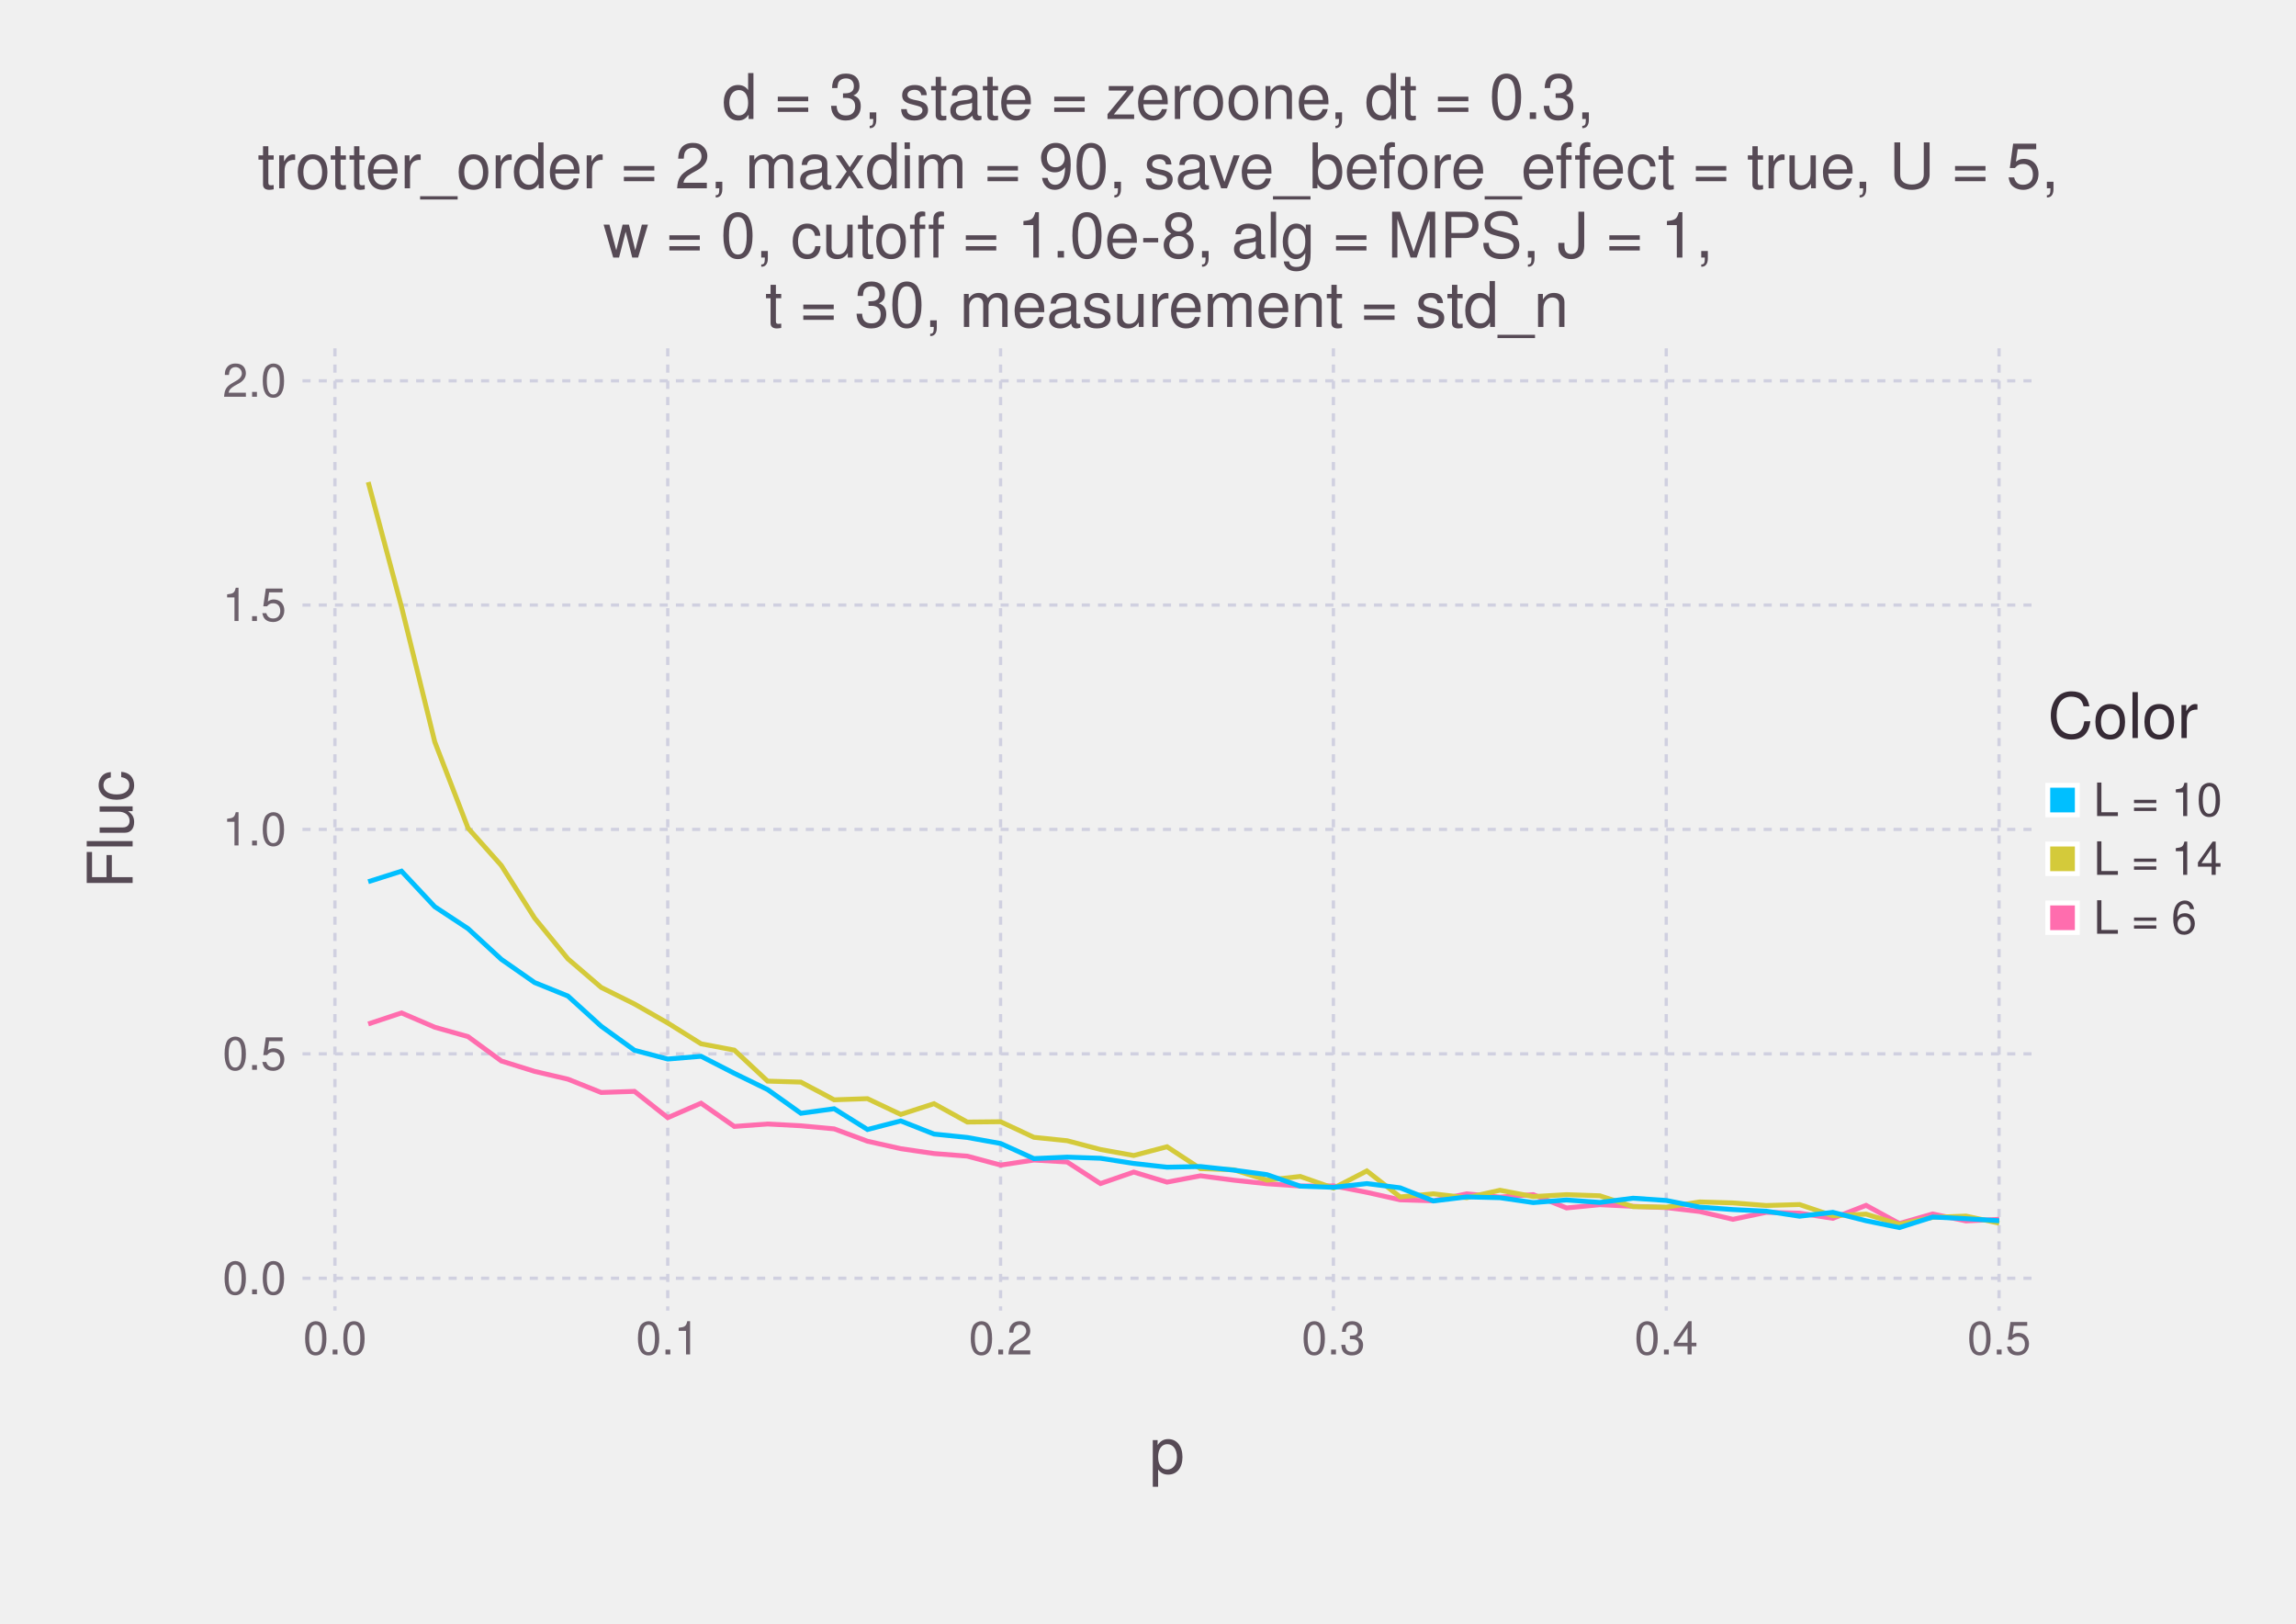
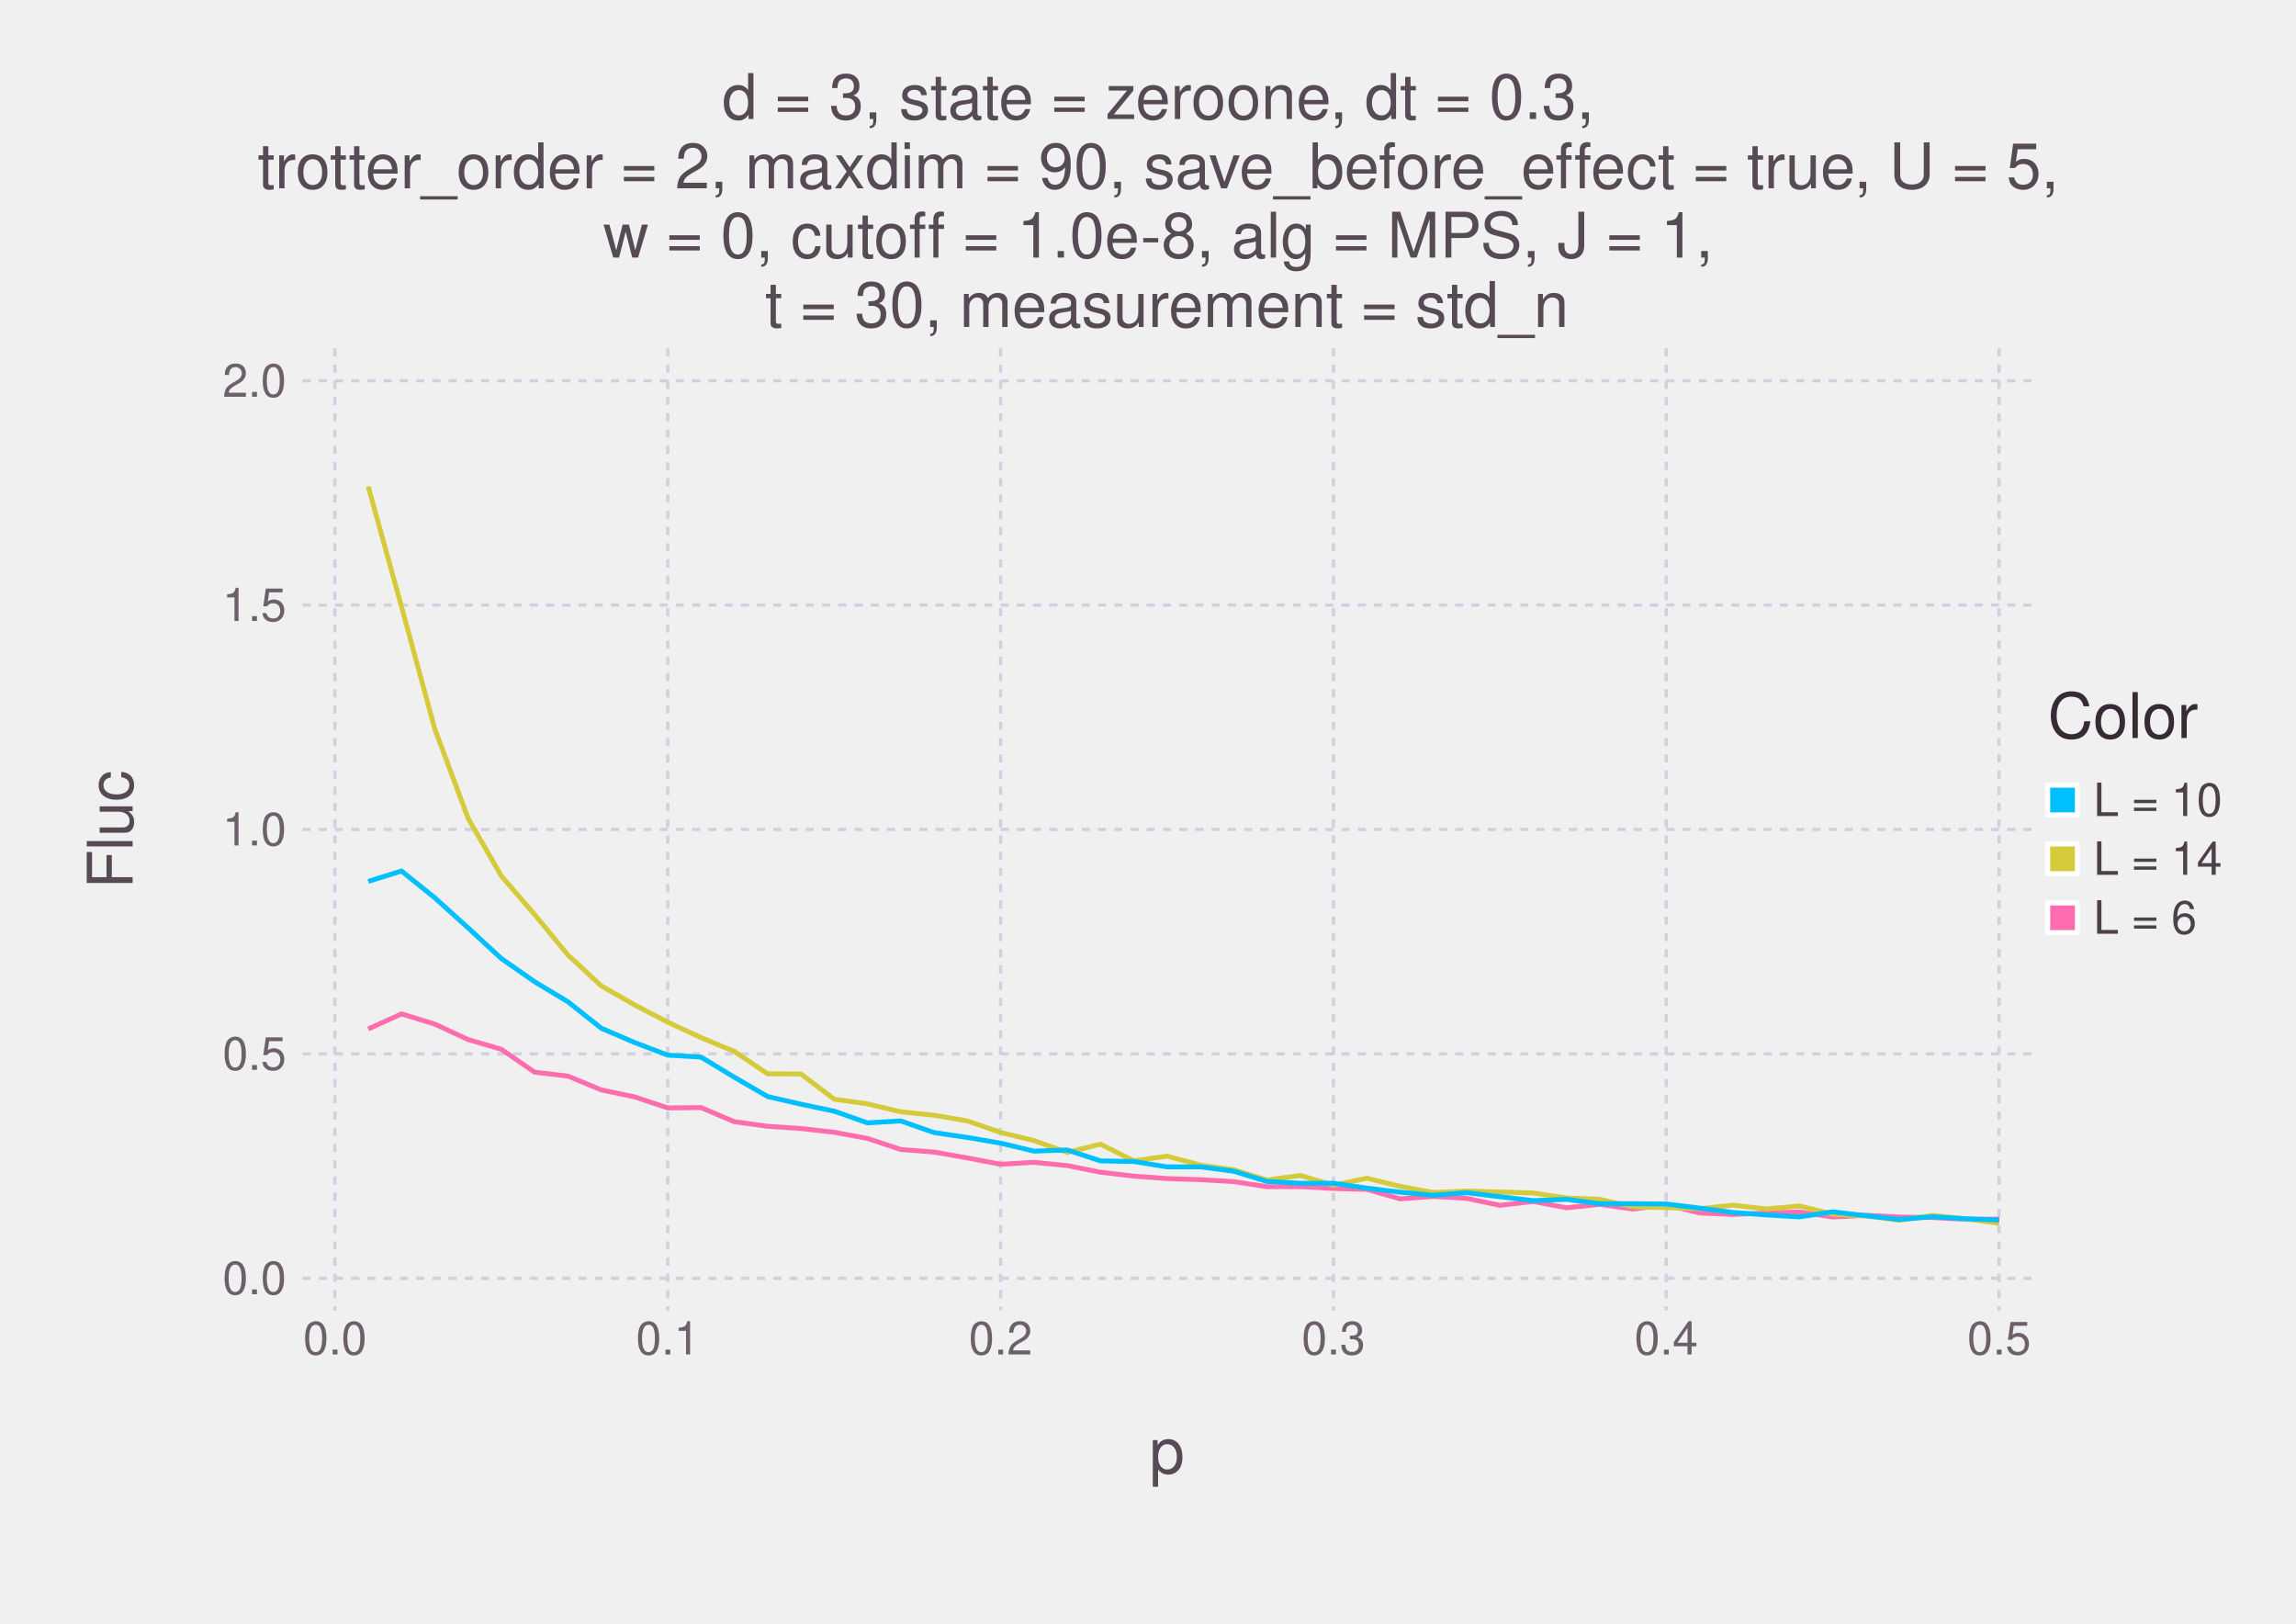
<svg xmlns="http://www.w3.org/2000/svg" version="1.2" width="141.42mm" height="100mm" viewBox="0 0 141.42 100" stroke="none" fill="#000000" stroke-width="0.3" font-size="3.88">
  <defs>
    <marker id="arrow" markerWidth="15" markerHeight="7" refX="5" refY="3.5" orient="auto" markerUnits="strokeWidth">
      <path d="M0,0 L15,3.5 L0,7 z" stroke="context-stroke" fill="context-stroke" />
    </marker>
  </defs>
-   <g class="plotroot xscalable yscalable" id="img-3d88d009-1">
-     <g font-size="3.88" font-family="'PT Sans','Helvetica Neue','Helvetica',sans-serif" fill="#564A55" stroke="#000000" stroke-opacity="0.000" id="img-3d88d009-2">
+   <g class="plotroot xscalable yscalable" id="img-8ee07a7f-1">
+     <g font-size="3.88" font-family="'PT Sans','Helvetica Neue','Helvetica',sans-serif" fill="#564A55" stroke="#000000" stroke-opacity="0.000" id="img-8ee07a7f-2">
      <g transform="translate(71.88,88.39)">
        <g class="primitive">
          <text text-anchor="middle" dy="0.6em">p</text>
        </g>
      </g>
    </g>
-     <g class="guide xlabels" font-size="2.82" font-family="'PT Sans Caption','Helvetica Neue','Helvetica',sans-serif" fill="#6C606B" id="img-3d88d009-3">
+     <g class="guide xlabels" font-size="2.82" font-family="'PT Sans Caption','Helvetica Neue','Helvetica',sans-serif" fill="#6C606B" id="img-8ee07a7f-3">
      <g transform="translate(20.63,81.72)">
        <g class="primitive">
          <text text-anchor="middle" dy="0.6em">0.0</text>
        </g>
      </g>
      <g transform="translate(41.13,81.72)">
        <g class="primitive">
          <text text-anchor="middle" dy="0.6em">0.1</text>
        </g>
      </g>
      <g transform="translate(61.63,81.72)">
        <g class="primitive">
          <text text-anchor="middle" dy="0.6em">0.2</text>
        </g>
      </g>
      <g transform="translate(82.13,81.72)">
        <g class="primitive">
          <text text-anchor="middle" dy="0.6em">0.3</text>
        </g>
      </g>
      <g transform="translate(102.63,81.72)">
        <g class="primitive">
          <text text-anchor="middle" dy="0.6em">0.4</text>
        </g>
      </g>
      <g transform="translate(123.13,81.72)">
        <g class="primitive">
          <text text-anchor="middle" dy="0.6em">0.5</text>
        </g>
      </g>
    </g>
-     <g class="guide colorkey" id="img-3d88d009-4">
-       <g fill="#4C404B" font-size="2.82" font-family="'PT Sans','Helvetica Neue','Helvetica',sans-serif" id="img-3d88d009-5">
-         <g transform="translate(128.95,49.27)" id="img-3d88d009-6" class="color_L_=_10">
+     <g class="guide colorkey" id="img-8ee07a7f-4">
+       <g fill="#4C404B" font-size="2.82" font-family="'PT Sans','Helvetica Neue','Helvetica',sans-serif" id="img-8ee07a7f-5">
+         <g transform="translate(128.95,49.27)" id="img-8ee07a7f-6" class="color_L_=_10">
          <g class="primitive">
            <text dy="0.35em">L = 10</text>
          </g>
        </g>
-         <g transform="translate(128.95,52.89)" id="img-3d88d009-7" class="color_L_=_14">
+         <g transform="translate(128.95,52.89)" id="img-8ee07a7f-7" class="color_L_=_14">
          <g class="primitive">
            <text dy="0.35em">L = 14</text>
          </g>
        </g>
-         <g transform="translate(128.95,56.52)" id="img-3d88d009-8" class="color_L_=_6">
+         <g transform="translate(128.95,56.52)" id="img-8ee07a7f-8" class="color_L_=_6">
          <g class="primitive">
            <text dy="0.35em">L = 6</text>
          </g>
        </g>
      </g>
-       <g fill-opacity="1" id="img-3d88d009-9">
-         <g transform="translate(127.04,49.27)" id="img-3d88d009-10" fill="#00BFFF" class="color_L_=_10" stroke="#FFFFFF">
+       <g fill-opacity="1" id="img-8ee07a7f-9">
+         <g transform="translate(127.04,49.27)" id="img-8ee07a7f-10" fill="#00BFFF" class="color_L_=_10" stroke="#FFFFFF">
          <path d="M-0.91,-0.91 L0.91,-0.91 0.91,0.91 -0.91,0.91  z" class="primitive" />
        </g>
-         <g transform="translate(127.04,52.89)" id="img-3d88d009-11" fill="#D4CA3A" class="color_L_=_14" stroke="#FFFFFF">
+         <g transform="translate(127.04,52.89)" id="img-8ee07a7f-11" fill="#D4CA3A" class="color_L_=_14" stroke="#FFFFFF">
          <path d="M-0.91,-0.91 L0.91,-0.91 0.91,0.91 -0.91,0.91  z" class="primitive" />
        </g>
-         <g transform="translate(127.04,56.52)" id="img-3d88d009-12" fill="#FF6DAE" class="color_L_=_6" stroke="#FFFFFF">
+         <g transform="translate(127.04,56.52)" id="img-8ee07a7f-12" fill="#FF6DAE" class="color_L_=_6" stroke="#FFFFFF">
          <path d="M-0.91,-0.91 L0.91,-0.91 0.91,0.91 -0.91,0.91  z" class="primitive" />
        </g>
      </g>
-       <g fill="#362A35" font-size="3.88" font-family="'PT Sans','Helvetica Neue','Helvetica',sans-serif" stroke="#000000" stroke-opacity="0.000" id="img-3d88d009-13">
-         <g transform="translate(126.13,45.45)" id="img-3d88d009-14">
+       <g fill="#362A35" font-size="3.88" font-family="'PT Sans','Helvetica Neue','Helvetica',sans-serif" stroke="#000000" stroke-opacity="0.000" id="img-8ee07a7f-13">
+         <g transform="translate(126.13,45.45)" id="img-8ee07a7f-14">
          <g class="primitive">
            <text dy="-0em">Color</text>
          </g>
        </g>
      </g>
    </g>
-     <g clip-path="url(#img-3d88d009-15)">
-       <g id="img-3d88d009-16">
-         <g pointer-events="visible" stroke-width="0.3" fill="#000000" fill-opacity="0.000" stroke="#000000" stroke-opacity="0.000" class="guide background" id="img-3d88d009-17">
-           <g transform="translate(71.88,51.08)" id="img-3d88d009-18">
+     <g clip-path="url(#img-8ee07a7f-15)">
+       <g id="img-8ee07a7f-16">
+         <g pointer-events="visible" stroke-width="0.3" fill="#000000" fill-opacity="0.000" stroke="#000000" stroke-opacity="0.000" class="guide background" id="img-8ee07a7f-17">
+           <g transform="translate(71.88,51.08)" id="img-8ee07a7f-18">
            <path d="M-53.25,-29.63 L53.25,-29.63 53.25,29.63 -53.25,29.63  z" class="primitive" />
          </g>
        </g>
-         <g class="guide ygridlines xfixed" stroke-dasharray="0.5,0.5" stroke-width="0.2" stroke="#D0D0E0" id="img-3d88d009-19">
-           <g transform="translate(71.88,78.72)" id="img-3d88d009-20">
-             <path fill="none" d="M-53.25,0 L53.25,0 " class="primitive" />
-           </g>
-           <g transform="translate(71.88,64.9)" id="img-3d88d009-21">
-             <path fill="none" d="M-53.25,0 L53.25,0 " class="primitive" />
-           </g>
-           <g transform="translate(71.88,51.08)" id="img-3d88d009-22">
-             <path fill="none" d="M-53.25,0 L53.25,0 " class="primitive" />
-           </g>
-           <g transform="translate(71.88,37.26)" id="img-3d88d009-23">
-             <path fill="none" d="M-53.25,0 L53.25,0 " class="primitive" />
-           </g>
-           <g transform="translate(71.88,23.45)" id="img-3d88d009-24">
-             <path fill="none" d="M-53.25,0 L53.25,0 " class="primitive" />
-           </g>
-         </g>
-         <g class="guide xgridlines yfixed" stroke-dasharray="0.5,0.5" stroke-width="0.2" stroke="#D0D0E0" id="img-3d88d009-25">
-           <g transform="translate(20.63,51.08)" id="img-3d88d009-26">
-             <path fill="none" d="M0,-29.63 L0,29.63 " class="primitive" />
-           </g>
-           <g transform="translate(41.13,51.08)" id="img-3d88d009-27">
-             <path fill="none" d="M0,-29.63 L0,29.63 " class="primitive" />
-           </g>
-           <g transform="translate(61.63,51.08)" id="img-3d88d009-28">
-             <path fill="none" d="M0,-29.63 L0,29.63 " class="primitive" />
-           </g>
-           <g transform="translate(82.13,51.08)" id="img-3d88d009-29">
-             <path fill="none" d="M0,-29.63 L0,29.63 " class="primitive" />
-           </g>
-           <g transform="translate(102.63,51.08)" id="img-3d88d009-30">
-             <path fill="none" d="M0,-29.63 L0,29.63 " class="primitive" />
-           </g>
-           <g transform="translate(123.13,51.08)" id="img-3d88d009-31">
-             <path fill="none" d="M0,-29.63 L0,29.63 " class="primitive" />
-           </g>
-         </g>
-         <g class="plotpanel" id="img-3d88d009-32">
-           <g stroke-width="0.3" fill="#000000" fill-opacity="0.000" class="geometry" id="img-3d88d009-33">
-             <g class="color_L_=_6" stroke-dasharray="none" stroke="#FF6DAE" id="img-3d88d009-34">
-               <g transform="translate(72.91,71.34)" id="img-3d88d009-35">
-                 <path fill="none" d="M-50.23,-8.28 L-48.18,-8.96 -46.13,-8.08 -44.08,-7.5 -42.03,-6 -39.98,-5.36 -37.93,-4.88 -35.88,-4.06 -33.83,-4.13 -31.78,-2.51 -29.73,-3.4 -27.68,-1.97 -25.63,-2.12 -23.58,-2.01 -21.53,-1.82 -19.48,-1.06 -17.43,-0.6 -15.38,-0.3 -13.33,-0.14 -11.28,0.41 -9.23,0.1 -7.18,0.22 -5.13,1.55 -3.08,0.84 -1.03,1.46 1.03,1.07 3.08,1.34 5.13,1.56 7.18,1.7 9.23,1.69 11.28,2.09 13.33,2.55 15.38,2.61 17.43,2.18 19.48,2.38 21.53,2.23 23.58,3.05 25.63,2.85 27.68,2.95 29.73,3.03 31.78,3.27 33.83,3.75 35.88,3.32 37.93,3.37 39.98,3.69 42.03,2.89 44.08,4.01 46.13,3.42 48.18,3.85 50.23,3.75 " class="primitive" />
+         <g class="guide ygridlines xfixed" stroke-dasharray="0.5,0.5" stroke-width="0.2" stroke="#D0D0E0" id="img-8ee07a7f-19">
+           <g transform="translate(71.88,78.72)" id="img-8ee07a7f-20">
+             <path fill="none" d="M-53.25,0 L53.25,0 " class="primitive" />
+           </g>
+           <g transform="translate(71.88,64.9)" id="img-8ee07a7f-21">
+             <path fill="none" d="M-53.25,0 L53.25,0 " class="primitive" />
+           </g>
+           <g transform="translate(71.88,51.08)" id="img-8ee07a7f-22">
+             <path fill="none" d="M-53.25,0 L53.25,0 " class="primitive" />
+           </g>
+           <g transform="translate(71.88,37.26)" id="img-8ee07a7f-23">
+             <path fill="none" d="M-53.25,0 L53.25,0 " class="primitive" />
+           </g>
+           <g transform="translate(71.88,23.45)" id="img-8ee07a7f-24">
+             <path fill="none" d="M-53.25,0 L53.25,0 " class="primitive" />
+           </g>
+         </g>
+         <g class="guide xgridlines yfixed" stroke-dasharray="0.5,0.5" stroke-width="0.2" stroke="#D0D0E0" id="img-8ee07a7f-25">
+           <g transform="translate(20.63,51.08)" id="img-8ee07a7f-26">
+             <path fill="none" d="M0,-29.63 L0,29.63 " class="primitive" />
+           </g>
+           <g transform="translate(41.13,51.08)" id="img-8ee07a7f-27">
+             <path fill="none" d="M0,-29.63 L0,29.63 " class="primitive" />
+           </g>
+           <g transform="translate(61.63,51.08)" id="img-8ee07a7f-28">
+             <path fill="none" d="M0,-29.63 L0,29.63 " class="primitive" />
+           </g>
+           <g transform="translate(82.13,51.08)" id="img-8ee07a7f-29">
+             <path fill="none" d="M0,-29.63 L0,29.63 " class="primitive" />
+           </g>
+           <g transform="translate(102.63,51.08)" id="img-8ee07a7f-30">
+             <path fill="none" d="M0,-29.63 L0,29.63 " class="primitive" />
+           </g>
+           <g transform="translate(123.13,51.08)" id="img-8ee07a7f-31">
+             <path fill="none" d="M0,-29.63 L0,29.63 " class="primitive" />
+           </g>
+         </g>
+         <g class="plotpanel" id="img-8ee07a7f-32">
+           <g stroke-width="0.3" fill="#000000" fill-opacity="0.000" class="geometry" id="img-8ee07a7f-33">
+             <g class="color_L_=_6" stroke-dasharray="none" stroke="#FF6DAE" id="img-8ee07a7f-34">
+               <g transform="translate(72.91,71.35)" id="img-8ee07a7f-35">
+                 <path fill="none" d="M-50.23,-7.98 L-48.18,-8.91 -46.13,-8.28 -44.08,-7.33 -42.03,-6.73 -39.98,-5.32 -37.93,-5.08 -35.88,-4.23 -33.83,-3.8 -31.78,-3.12 -29.73,-3.14 -27.68,-2.27 -25.63,-1.99 -23.58,-1.85 -21.53,-1.62 -19.48,-1.24 -17.43,-0.56 -15.38,-0.4 -13.33,-0.04 -11.28,0.35 -9.23,0.23 -7.18,0.43 -5.13,0.84 -3.08,1.08 -1.03,1.23 1.03,1.3 3.08,1.42 5.13,1.73 7.18,1.73 9.23,1.84 11.28,1.9 13.33,2.48 15.38,2.33 17.43,2.45 19.48,2.88 21.53,2.64 23.58,3.03 25.63,2.82 27.68,3.11 29.73,2.84 31.78,3.35 33.83,3.44 35.88,3.35 37.93,3.29 39.98,3.6 42.03,3.49 44.08,3.6 46.13,3.63 48.18,3.74 50.23,3.73 " class="primitive" />
              </g>
            </g>
          </g>
-           <g stroke-width="0.3" fill="#000000" fill-opacity="0.000" class="geometry" id="img-3d88d009-36">
-             <g class="color_L_=_14" stroke-dasharray="none" stroke="#D4CA3A" id="img-3d88d009-37">
-               <g transform="translate(72.91,67.77)" id="img-3d88d009-38">
-                 <path fill="none" d="M-50.23,-38.08 L-48.18,-30.4 -46.13,-22.08 -44.08,-16.77 -42.03,-14.47 -39.98,-11.23 -37.93,-8.72 -35.88,-6.96 -33.83,-5.94 -31.78,-4.77 -29.73,-3.49 -27.68,-3.1 -25.63,-1.19 -23.58,-1.13 -21.53,-0.04 -19.48,-0.11 -17.43,0.86 -15.38,0.2 -13.33,1.33 -11.28,1.31 -9.23,2.27 -7.18,2.48 -5.13,3.02 -3.08,3.39 -1.03,2.85 1.03,4.2 3.08,4.27 5.13,4.91 7.18,4.68 9.23,5.4 11.28,4.34 13.33,5.94 15.38,5.75 17.43,5.99 19.48,5.53 21.53,5.92 23.58,5.8 25.63,5.87 27.68,6.54 29.73,6.57 31.78,6.25 33.83,6.31 35.88,6.47 37.93,6.41 39.98,7.1 42.03,7 44.08,7.63 46.13,7.2 48.18,7.12 50.23,7.56 " class="primitive" />
+           <g stroke-width="0.3" fill="#000000" fill-opacity="0.000" class="geometry" id="img-8ee07a7f-36">
+             <g class="color_L_=_14" stroke-dasharray="none" stroke="#D4CA3A" id="img-8ee07a7f-37">
+               <g transform="translate(72.91,67.78)" id="img-8ee07a7f-38">
+                 <path fill="none" d="M-50.23,-37.82 L-48.18,-30.42 -46.13,-22.89 -44.08,-17.39 -42.03,-13.83 -39.98,-11.46 -37.93,-8.97 -35.88,-7.07 -33.83,-5.9 -31.78,-4.83 -29.73,-3.88 -27.68,-3.03 -25.63,-1.65 -23.58,-1.64 -21.53,-0.09 -19.48,0.2 -17.43,0.69 -15.38,0.9 -13.33,1.25 -11.28,1.96 -9.23,2.46 -7.18,3.19 -5.13,2.68 -3.08,3.71 -1.03,3.42 1.03,3.97 3.08,4.26 5.13,4.89 7.18,4.61 9.23,5.21 11.28,4.78 13.33,5.28 15.38,5.66 17.43,5.57 19.48,5.63 21.53,5.69 23.58,6 25.63,6.08 27.68,6.54 29.73,6.59 31.78,6.66 33.83,6.44 35.88,6.67 37.93,6.49 39.98,7 42.03,7.1 44.08,7.37 46.13,7.07 48.18,7.28 50.23,7.56 " class="primitive" />
              </g>
            </g>
          </g>
-           <g stroke-width="0.3" fill="#000000" fill-opacity="0.000" class="geometry" id="img-3d88d009-39">
-             <g class="color_L_=_10" stroke-dasharray="none" stroke="#00BFFF" id="img-3d88d009-40">
-               <g transform="translate(72.91,69.7)" id="img-3d88d009-41">
-                 <path fill="none" d="M-50.23,-15.4 L-48.18,-16.05 -46.13,-13.86 -44.08,-12.51 -42.03,-10.62 -39.98,-9.19 -37.93,-8.36 -35.88,-6.5 -33.83,-5.02 -31.78,-4.48 -29.73,-4.65 -27.68,-3.6 -25.63,-2.6 -23.58,-1.14 -21.53,-1.42 -19.48,-0.14 -17.43,-0.67 -15.38,0.14 -13.33,0.35 -11.28,0.72 -9.23,1.65 -7.18,1.56 -5.13,1.63 -3.08,1.95 -1.03,2.18 1.03,2.14 3.08,2.36 5.13,2.64 7.18,3.35 9.23,3.42 11.28,3.19 13.33,3.45 15.38,4.26 17.43,4.01 19.48,4.06 21.53,4.36 23.58,4.2 25.63,4.35 27.68,4.09 29.73,4.23 31.78,4.64 33.83,4.79 35.88,4.89 37.93,5.2 39.98,4.96 42.03,5.48 44.08,5.9 46.13,5.25 48.18,5.35 50.23,5.48 " class="primitive" />
+           <g stroke-width="0.3" fill="#000000" fill-opacity="0.000" class="geometry" id="img-8ee07a7f-39">
+             <g class="color_L_=_10" stroke-dasharray="none" stroke="#00BFFF" id="img-8ee07a7f-40">
+               <g transform="translate(72.91,69.66)" id="img-8ee07a7f-41">
+                 <path fill="none" d="M-50.23,-15.38 L-48.18,-16.02 -46.13,-14.37 -44.08,-12.52 -42.03,-10.63 -39.98,-9.2 -37.93,-7.97 -35.88,-6.34 -33.83,-5.46 -31.78,-4.68 -29.73,-4.56 -27.68,-3.32 -25.63,-2.13 -23.58,-1.66 -21.53,-1.23 -19.48,-0.51 -17.43,-0.63 -15.38,0.09 -13.33,0.39 -11.28,0.74 -9.23,1.23 -7.18,1.16 -5.13,1.83 -3.08,1.87 -1.03,2.2 1.03,2.2 3.08,2.47 5.13,3.1 7.18,3.21 9.23,3.21 11.28,3.51 13.33,3.76 15.38,3.95 17.43,3.79 19.48,4.04 21.53,4.28 23.58,4.2 25.63,4.47 27.68,4.47 29.73,4.49 31.78,4.74 33.83,5.01 35.88,5.16 37.93,5.28 39.98,4.97 42.03,5.21 44.08,5.44 46.13,5.27 48.18,5.4 50.23,5.47 " class="primitive" />
              </g>
            </g>
          </g>
        </g>
      </g>
    </g>
-     <g class="guide ylabels" font-size="2.82" font-family="'PT Sans Caption','Helvetica Neue','Helvetica',sans-serif" fill="#6C606B" id="img-3d88d009-42">
-       <g transform="translate(17.63,78.72)" id="img-3d88d009-43">
+     <g class="guide ylabels" font-size="2.82" font-family="'PT Sans Caption','Helvetica Neue','Helvetica',sans-serif" fill="#6C606B" id="img-8ee07a7f-42">
+       <g transform="translate(17.63,78.72)" id="img-8ee07a7f-43">
        <g class="primitive">
          <text text-anchor="end" dy="0.35em">0.0</text>
        </g>
      </g>
-       <g transform="translate(17.63,64.9)" id="img-3d88d009-44">
+       <g transform="translate(17.63,64.9)" id="img-8ee07a7f-44">
        <g class="primitive">
          <text text-anchor="end" dy="0.35em">0.5</text>
        </g>
      </g>
-       <g transform="translate(17.63,51.08)" id="img-3d88d009-45">
+       <g transform="translate(17.63,51.08)" id="img-8ee07a7f-45">
        <g class="primitive">
          <text text-anchor="end" dy="0.35em">1.0</text>
        </g>
      </g>
-       <g transform="translate(17.63,37.26)" id="img-3d88d009-46">
+       <g transform="translate(17.63,37.26)" id="img-8ee07a7f-46">
        <g class="primitive">
          <text text-anchor="end" dy="0.35em">1.5</text>
        </g>
      </g>
-       <g transform="translate(17.63,23.45)" id="img-3d88d009-47">
+       <g transform="translate(17.63,23.45)" id="img-8ee07a7f-47">
        <g class="primitive">
          <text text-anchor="end" dy="0.35em">2.0</text>
        </g>
      </g>
    </g>
-     <g font-size="3.88" font-family="'PT Sans','Helvetica Neue','Helvetica',sans-serif" fill="#564A55" stroke="#000000" stroke-opacity="0.000" id="img-3d88d009-48">
-       <g transform="translate(8.81,49.08)" id="img-3d88d009-49">
+     <g font-size="3.88" font-family="'PT Sans','Helvetica Neue','Helvetica',sans-serif" fill="#564A55" stroke="#000000" stroke-opacity="0.000" id="img-8ee07a7f-48">
+       <g transform="translate(8.81,49.08)" id="img-8ee07a7f-49">
        <g class="primitive">
          <text text-anchor="middle" dy="0.35em" transform="rotate(-90,0, 2)">Fluc</text>
        </g>
      </g>
    </g>
-     <g font-size="3.88" font-family="'PT Sans','Helvetica Neue','Helvetica',sans-serif" fill="#564A55" stroke="#000000" stroke-opacity="0.000" id="img-3d88d009-50">
-       <g transform="translate(71.88,5)" id="img-3d88d009-51">
+     <g font-size="3.88" font-family="'PT Sans','Helvetica Neue','Helvetica',sans-serif" fill="#564A55" stroke="#000000" stroke-opacity="0.000" id="img-8ee07a7f-50">
+       <g transform="translate(71.88,5)" id="img-8ee07a7f-51">
        <g class="primitive">
          <text text-anchor="middle" dy="0.6em">d = 3, state = zeroone, dt = 0.3, <tspan x="0" dy="1.1em">trotter_order = 2, maxdim = 90, save_before_effect = true, U = 5, </tspan>
            <tspan x="0" dy="1.1em">w = 0, cutoff = 1.0e-8, alg = MPS, J = 1, </tspan>
            <tspan x="0" dy="1.1em">t = 30, measurement = std_n</tspan>
          </text>
        </g>
      </g>
    </g>
  </g>
  <defs>
-     <clipPath id="img-3d88d009-15">
+     <clipPath id="img-8ee07a7f-15">
      <path d="M18.63,21.45 L125.13,21.45 125.13,80.72 18.63,80.72 " />
    </clipPath>
  </defs>
</svg>
